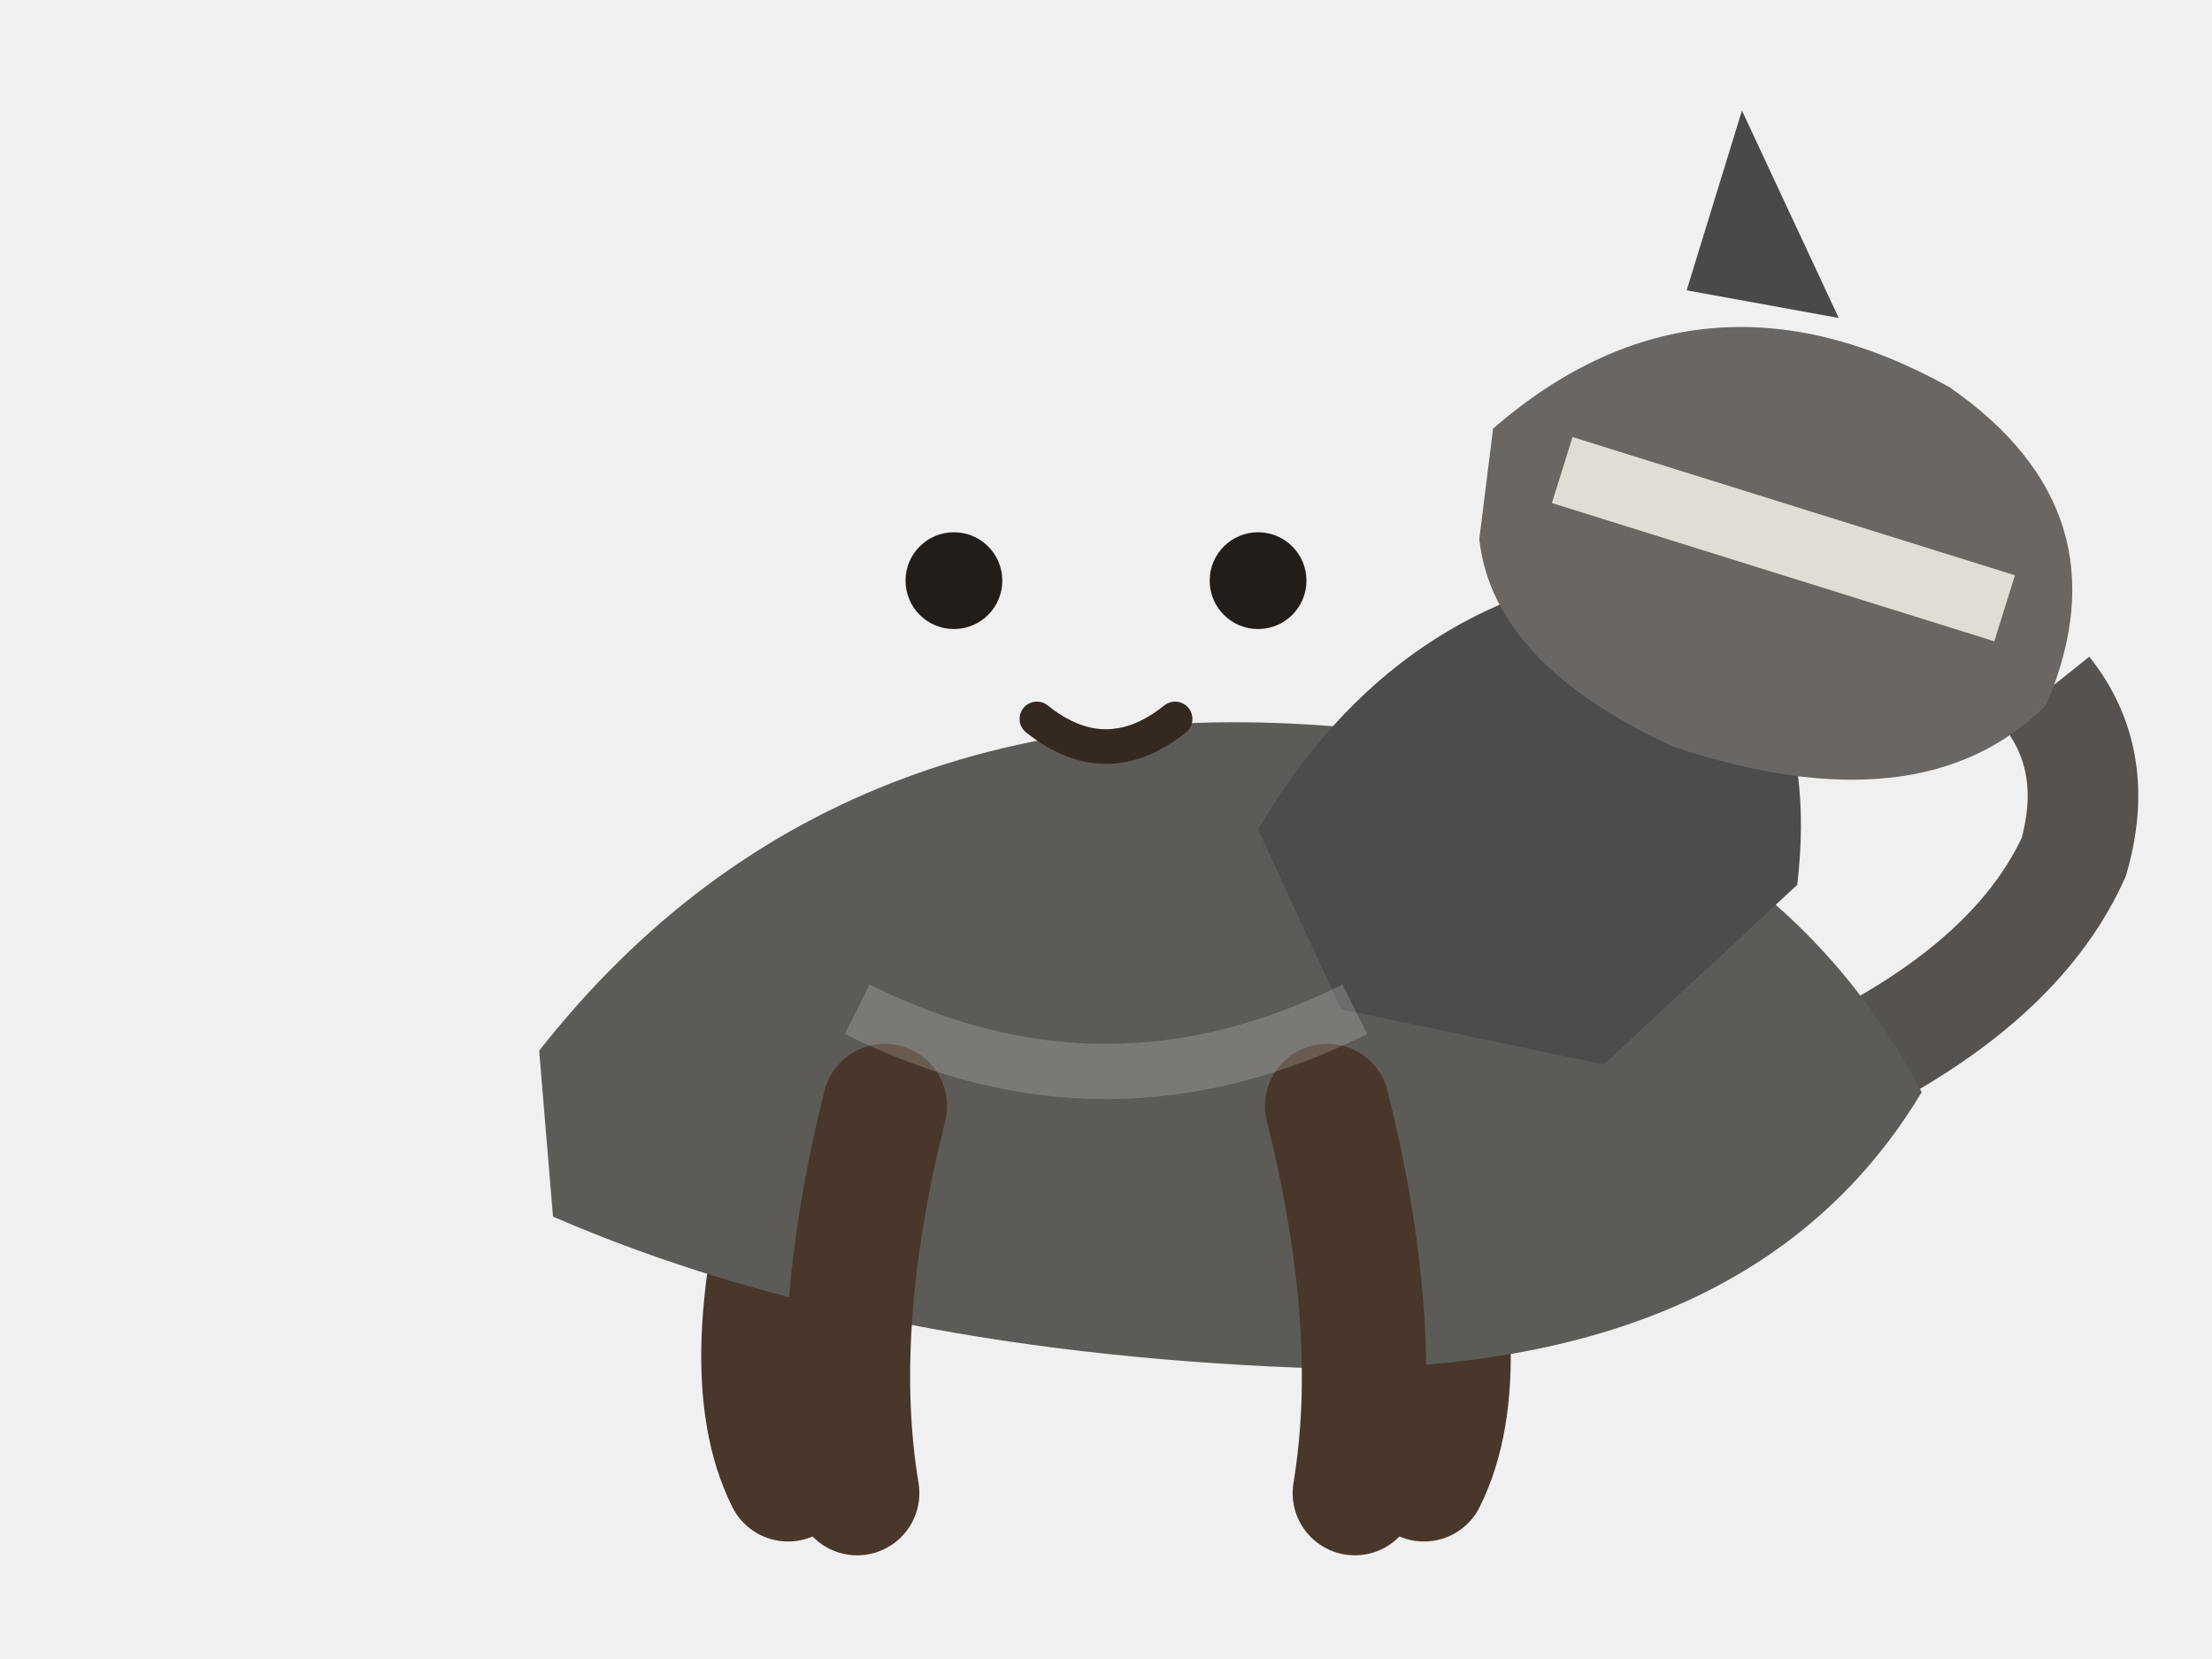
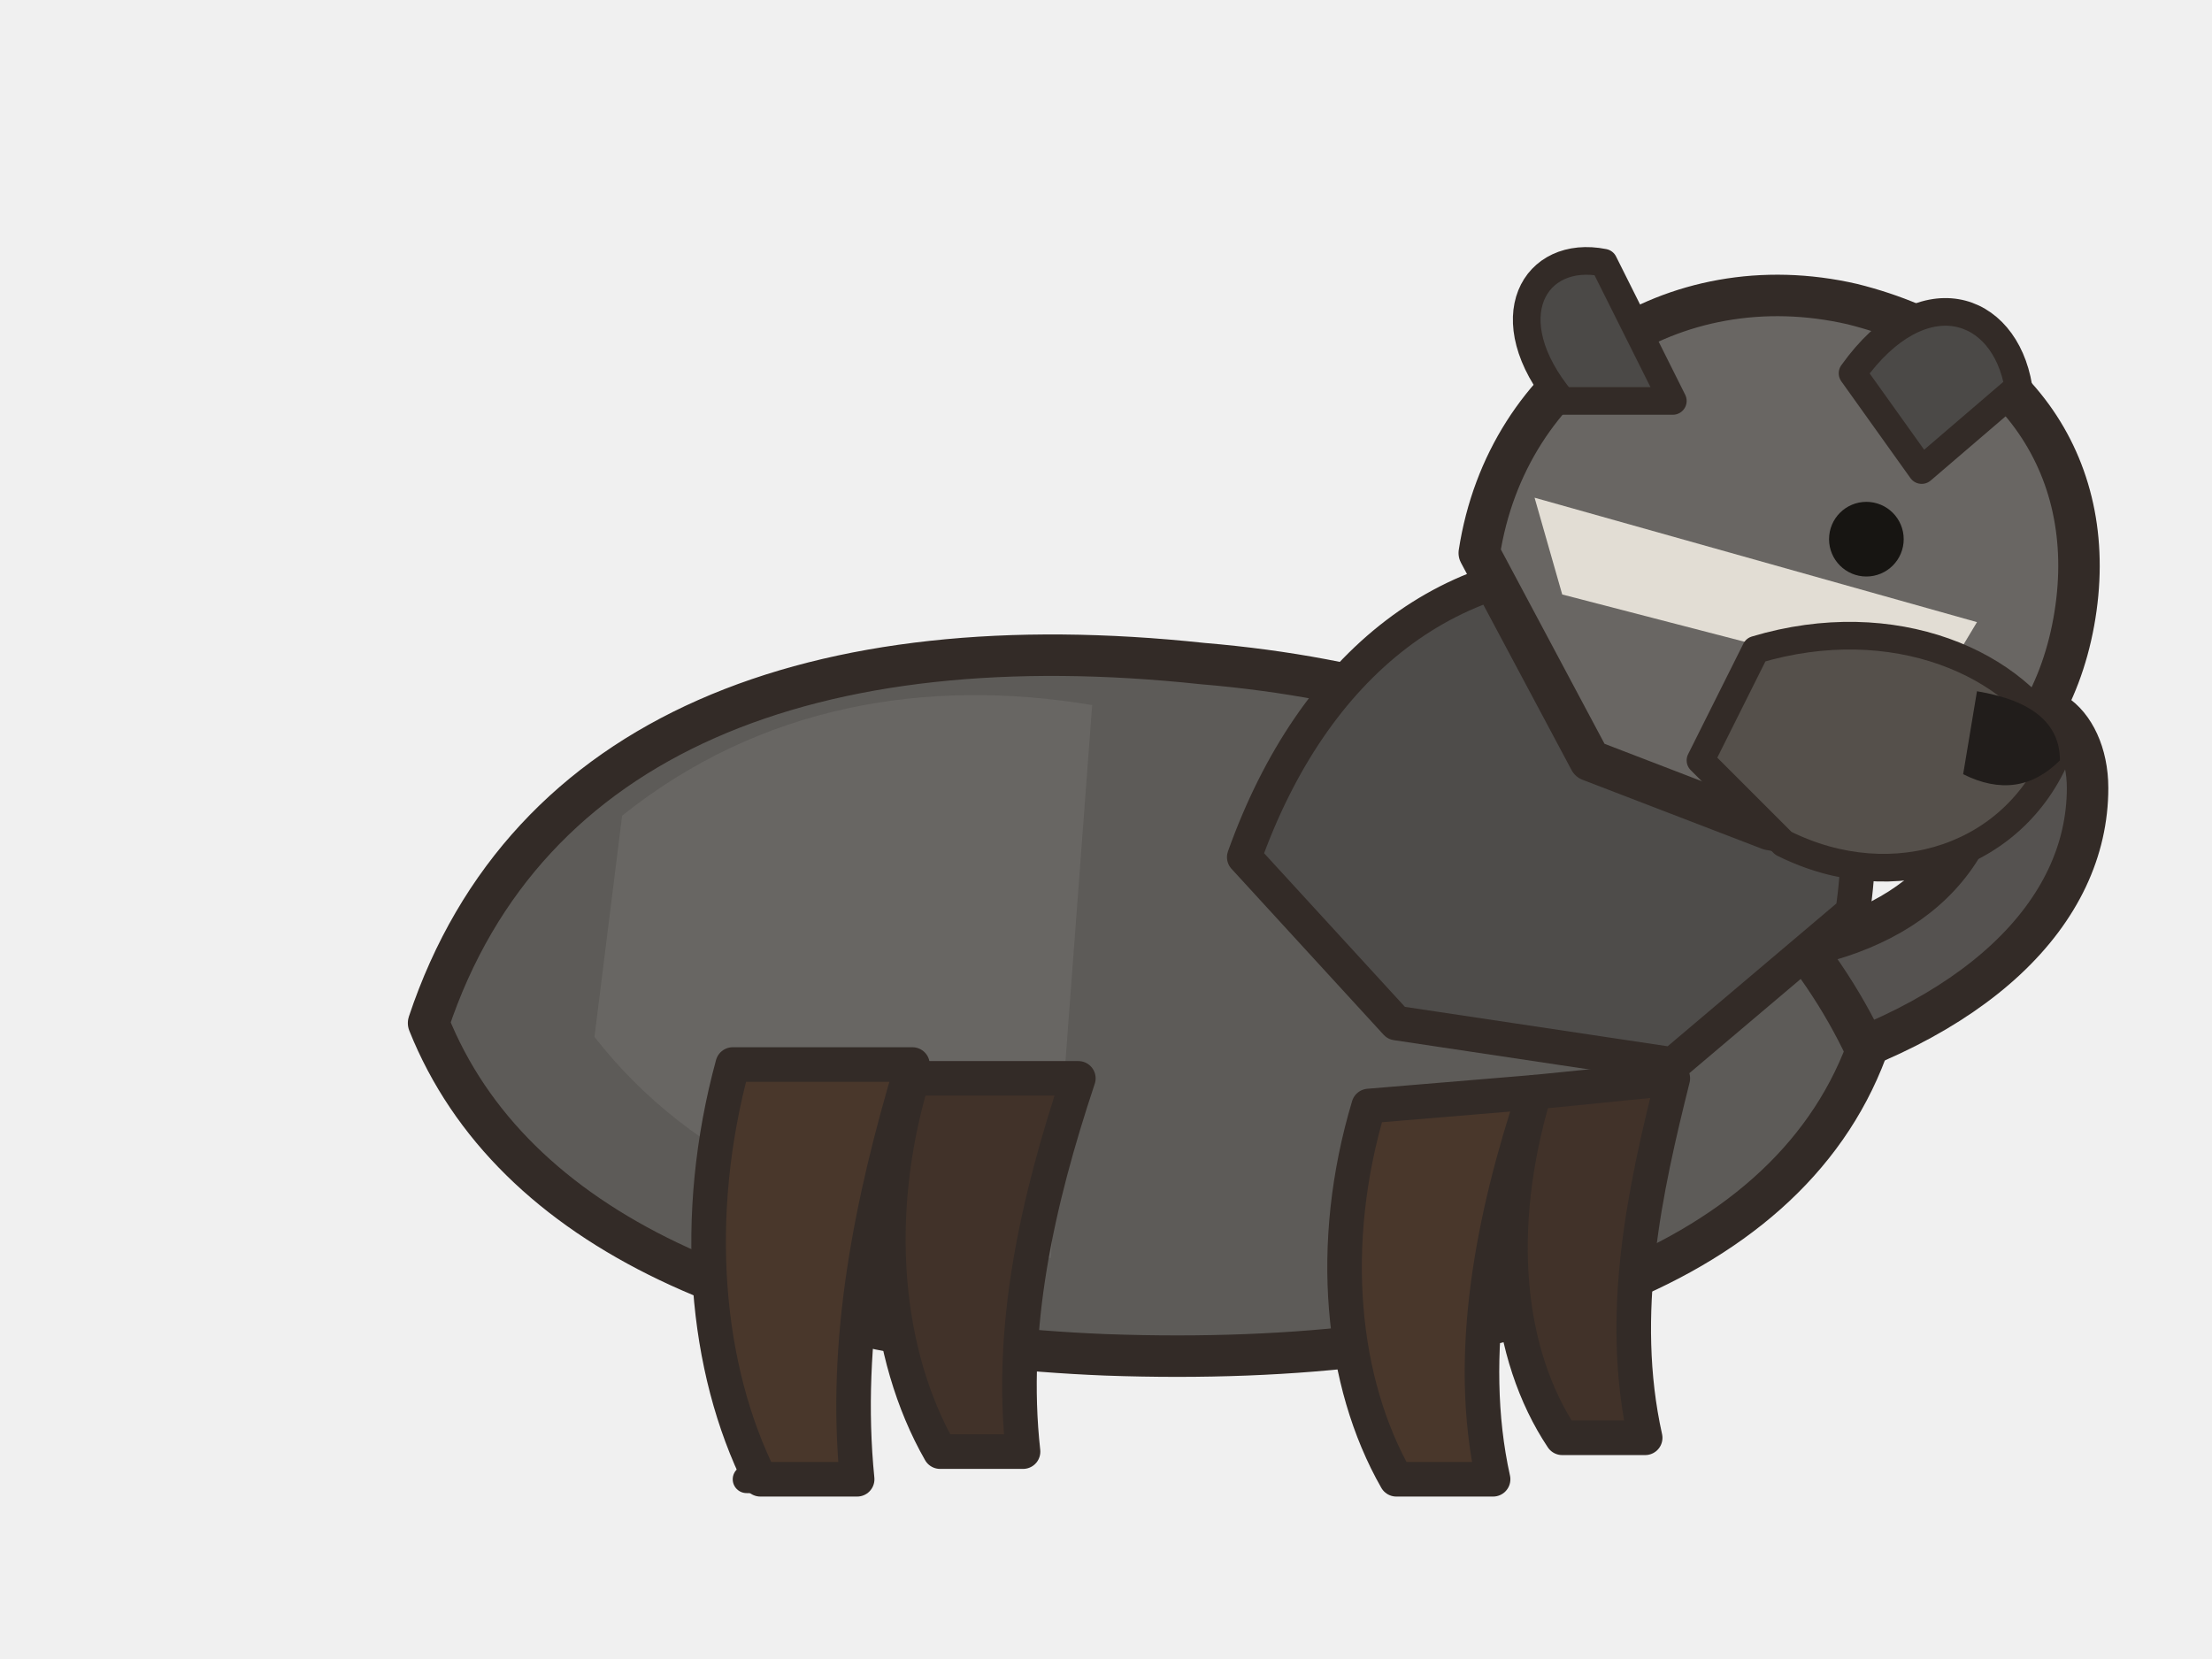
<svg xmlns="http://www.w3.org/2000/svg" viewBox="0 0 160 120" role="img" aria-label="badger pet master artwork">
-   <g id="pet-root">
-     <g id="tail">
-       <path d="M127 80 Q145 73 150 62 Q152 55 148 50" fill="none" stroke="#555250" stroke-width="8" />
-     </g>
-     <g id="hind-legs">
-       <path d="M58 82 Q53 99 57 107" fill="none" stroke="#49372b" stroke-width="9" stroke-linecap="round" />
-       <path d="M102 82 Q107 99 103 107" fill="none" stroke="#49372b" stroke-width="9" stroke-linecap="round" />
-     </g>
-     <g id="body">
-       <path d="M39 76 Q61 48 101 53 Q128 58 139 79 Q127 99 96 99 Q63 98 40 88 Z" fill="#5d5b58" />
-     </g>
-     <g id="front-legs">
-       <path d="M64 80 Q60 96 62 108" fill="none" stroke="#49372b" stroke-width="9" stroke-linecap="round" />
-       <path d="M96 80 Q100 96 98 108" fill="none" stroke="#49372b" stroke-width="9" stroke-linecap="round" />
-     </g>
-     <g id="neck">
-       <path d="M91 60 Q101 43 119 41 Q132 47 130 64 L116 77 L97 73 Z" fill="#4e4c4a" />
-     </g>
-     <g id="head">
-       <path d="M108 31 Q123 18 141 28 Q154 37 148 51 Q139 60 121 54 Q108 48 107 39 Z" fill="#696663" />
-       <path d="M122 21 L126 8 L133 23" fill="#4b4947" />
-       <path d="M113 34 L145 44" stroke="#e2ddd4" stroke-width="5" />
-     </g>
-     <g id="face">
-       <circle cx="69" cy="42" r="3.5" fill="#211d1b" />
-       <circle cx="91" cy="42" r="3.5" fill="#211d1b" />
-       <path d="M75 52 Q80 56 85 52" fill="none" stroke="#342820" stroke-width="2.5" stroke-linecap="round" />
-     </g>
-     <g id="species-surface">
-    
-   </g>
-     <g id="markings">
-       <path d="M62 73 Q80 82 98 73" fill="none" stroke="#ffffff" stroke-opacity=".18" stroke-width="4" />
-     </g>
+   <g id="pet-root" stroke="#332b27" stroke-linejoin="round" stroke-linecap="round">
+     <path id="tail" d="M128 78 C143 74 151 66 151 57 C151 52 147 49 144 53 C144 63 137 68 127 69Z" fill="#555250" stroke-width="3" />
+     <path id="body" d="M31 74 C38 53 59 45 87 48 C111 50 128 61 135 76 C129 92 108 99 80 98 C55 97 37 89 31 74Z" fill="#5d5b58" stroke-width="3" />
+     <path id="shoulder" d="M45 59 C55 51 67 49 79 51 L76 91 C61 89 50 84 43 75Z" fill="#686663" stroke="none" />
+     <path id="neck" d="M90 62 C95 48 105 40 118 41 C130 44 136 53 134 66 L121 77 L101 74Z" fill="#4e4c4a" stroke-width="2.5" />
+     <path id="head" d="M107 40 C109 27 121 19 134 22 C146 25 152 34 150 45 C148 56 139 62 128 60 L115 55Z" fill="#696663" stroke-width="3" />
+     <path id="ear-far" d="M113 29 C108 23 111 18 116 19 L121 29Z" fill="#4b4947" stroke-width="2" />
+     <path id="ear-near" d="M134 27 C139 20 145 22 146 28 L139 34Z" fill="#4b4947" stroke-width="2" />
+     <path id="face-mask" d="M111 36 L143 45 L140 50 L113 43Z" fill="#e2ddd4" stroke="none" />
+     <path id="muzzle" d="M127 47 C137 44 146 48 149 54 C146 62 137 65 129 61 L123 55Z" fill="#55504b" stroke-width="2" />
+     <path id="nose" d="M143 50 Q149 51 149 55 Q146 58 142 56Z" fill="#211d1b" stroke="none" />
+     <circle id="eye" cx="135" cy="39" r="2.7" fill="#171512" stroke="none" />
+     <path id="front-leg-near" d="M53 77 C50 88 51 99 55 107 L62 107 C61 97 63 87 66 77Z" fill="#49372b" stroke-width="2.5" />
+     <path id="front-leg-far" d="M66 78 C63 88 64 98 68 105 L74 105 C73 96 75 87 78 78Z" fill="#413229" stroke-width="2.5" />
+     <path id="hind-leg-near" d="M99 80 C96 90 97 100 101 107 L108 107 C106 98 108 88 111 79Z" fill="#49372b" stroke-width="2.5" />
+     <path id="hind-leg-far" d="M111 79 C108 89 109 98 113 104 L119 104 C117 95 119 86 121 78Z" fill="#413229" stroke-width="2.5" />
+     <path id="paw-near" d="M54 107 L62 107 M101 107 L108 107" fill="none" stroke-width="2" />
  </g>
</svg>
